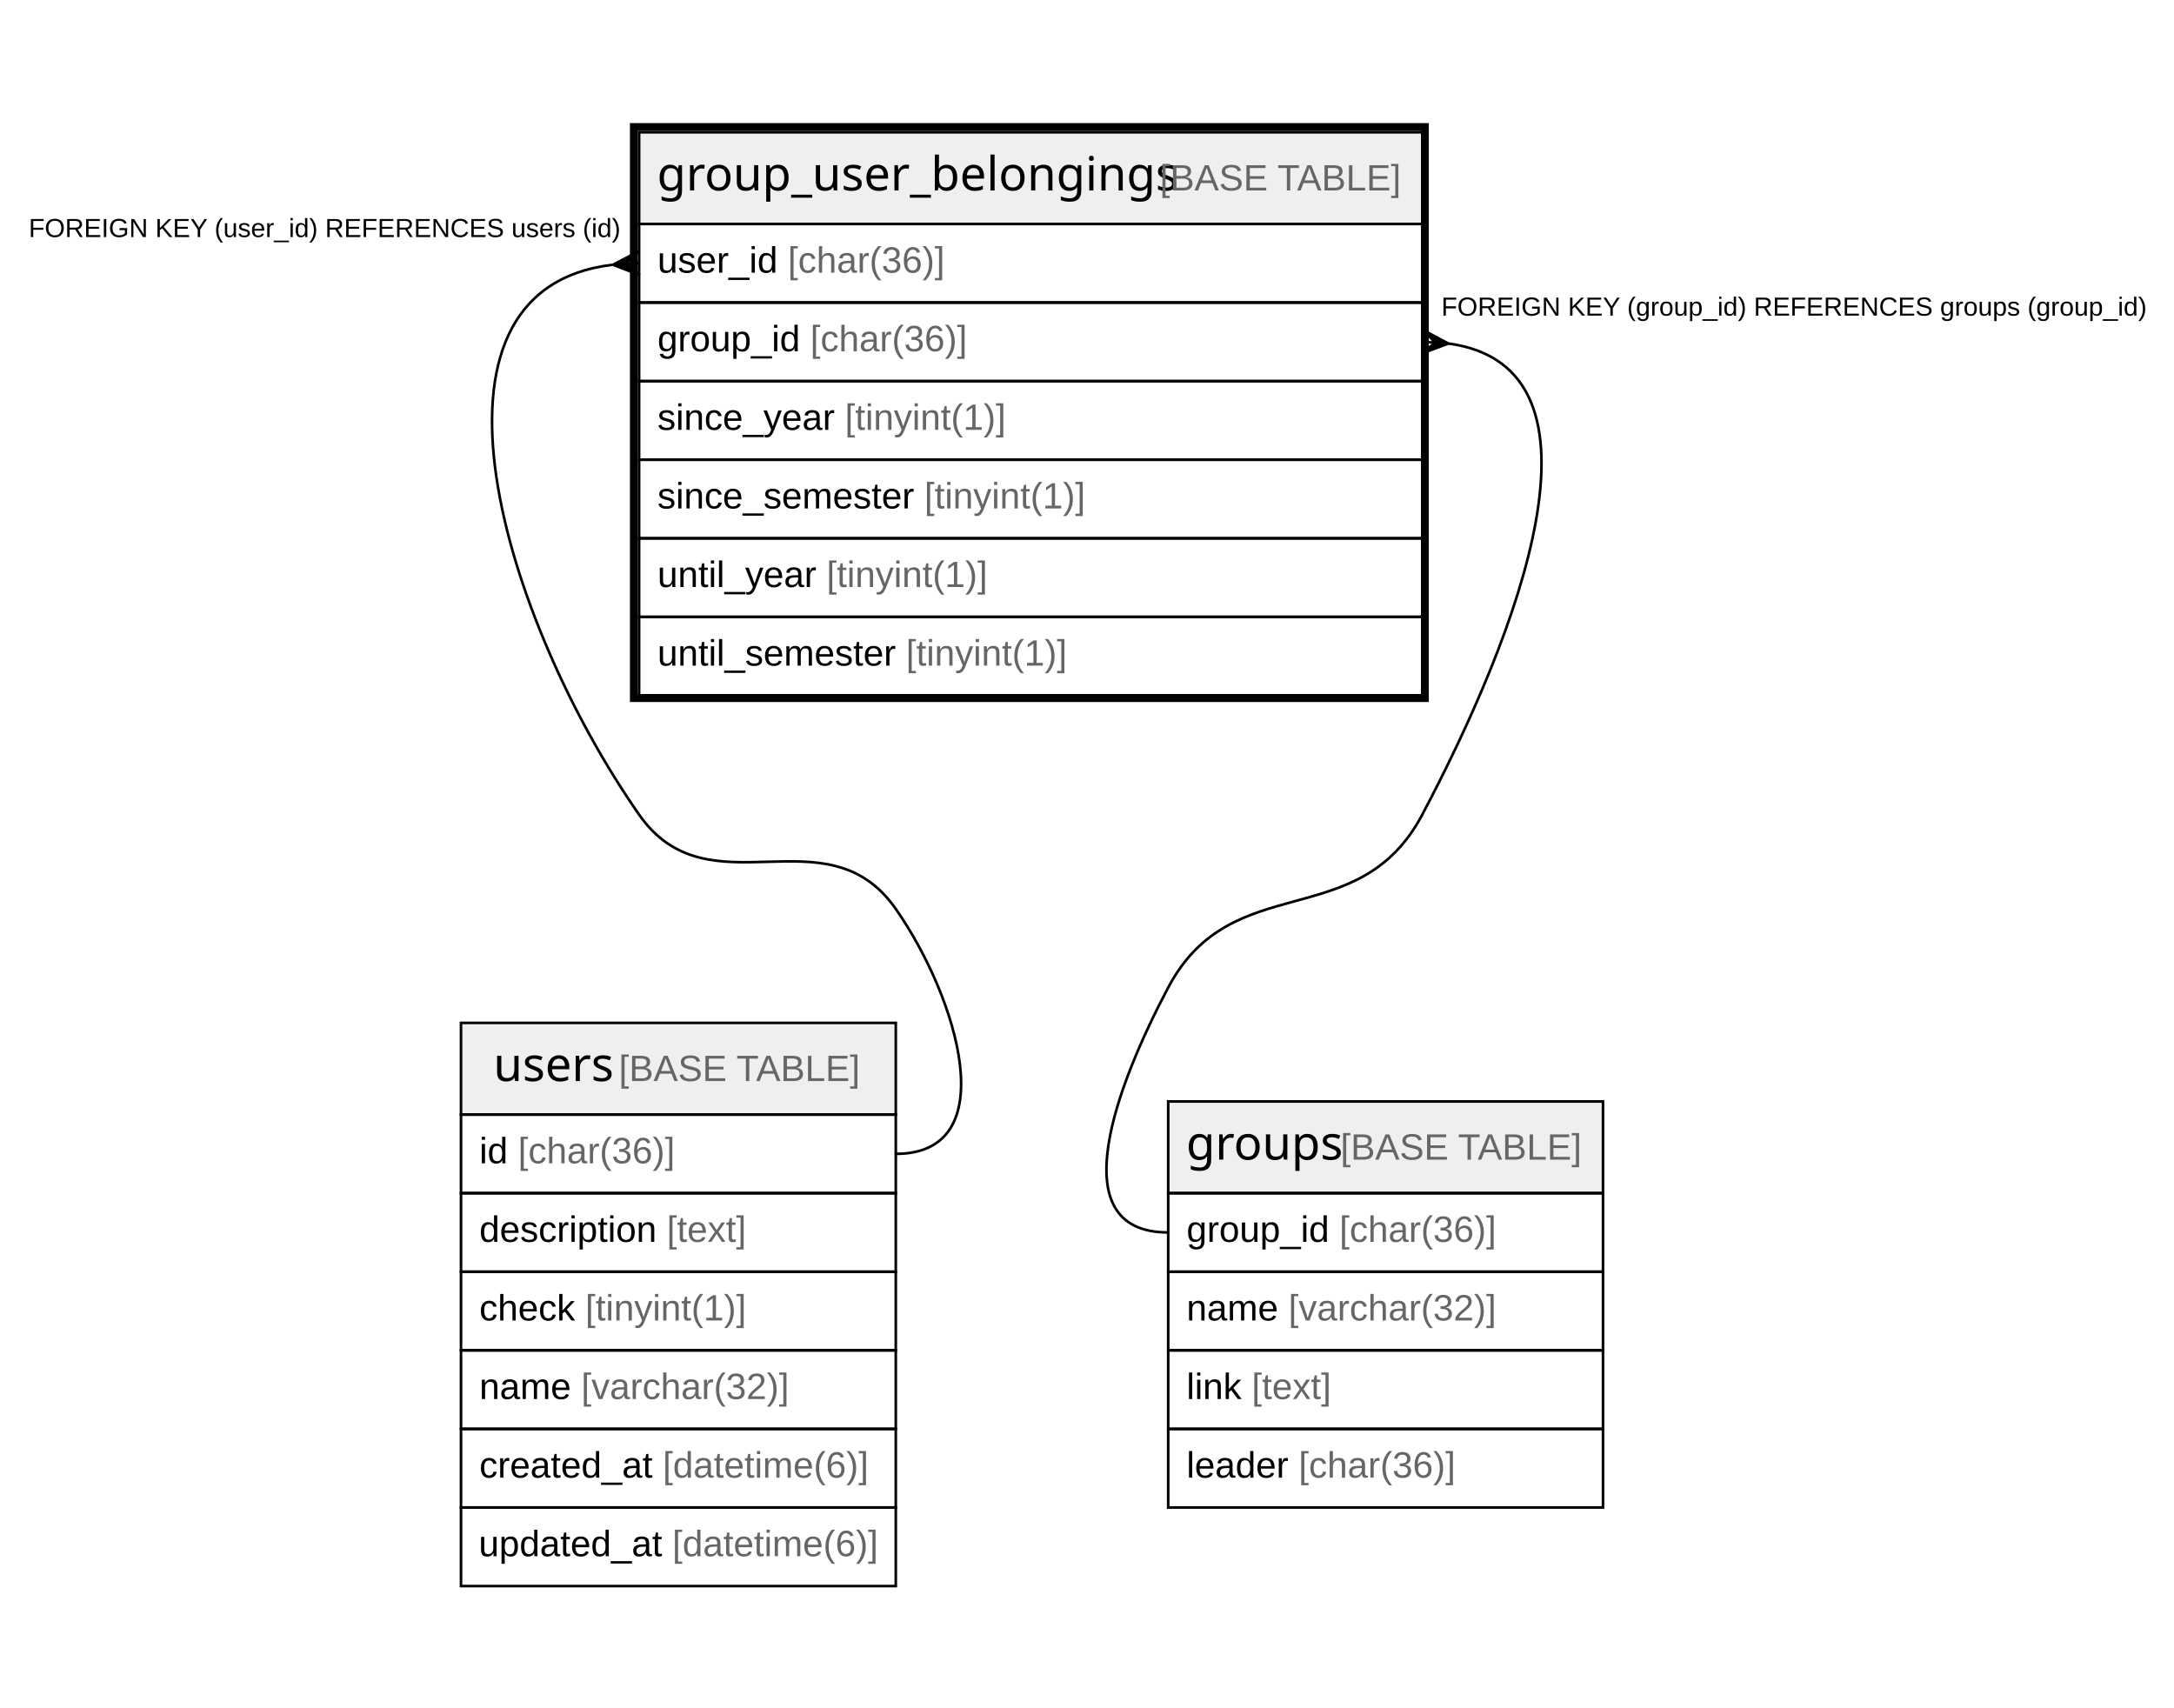
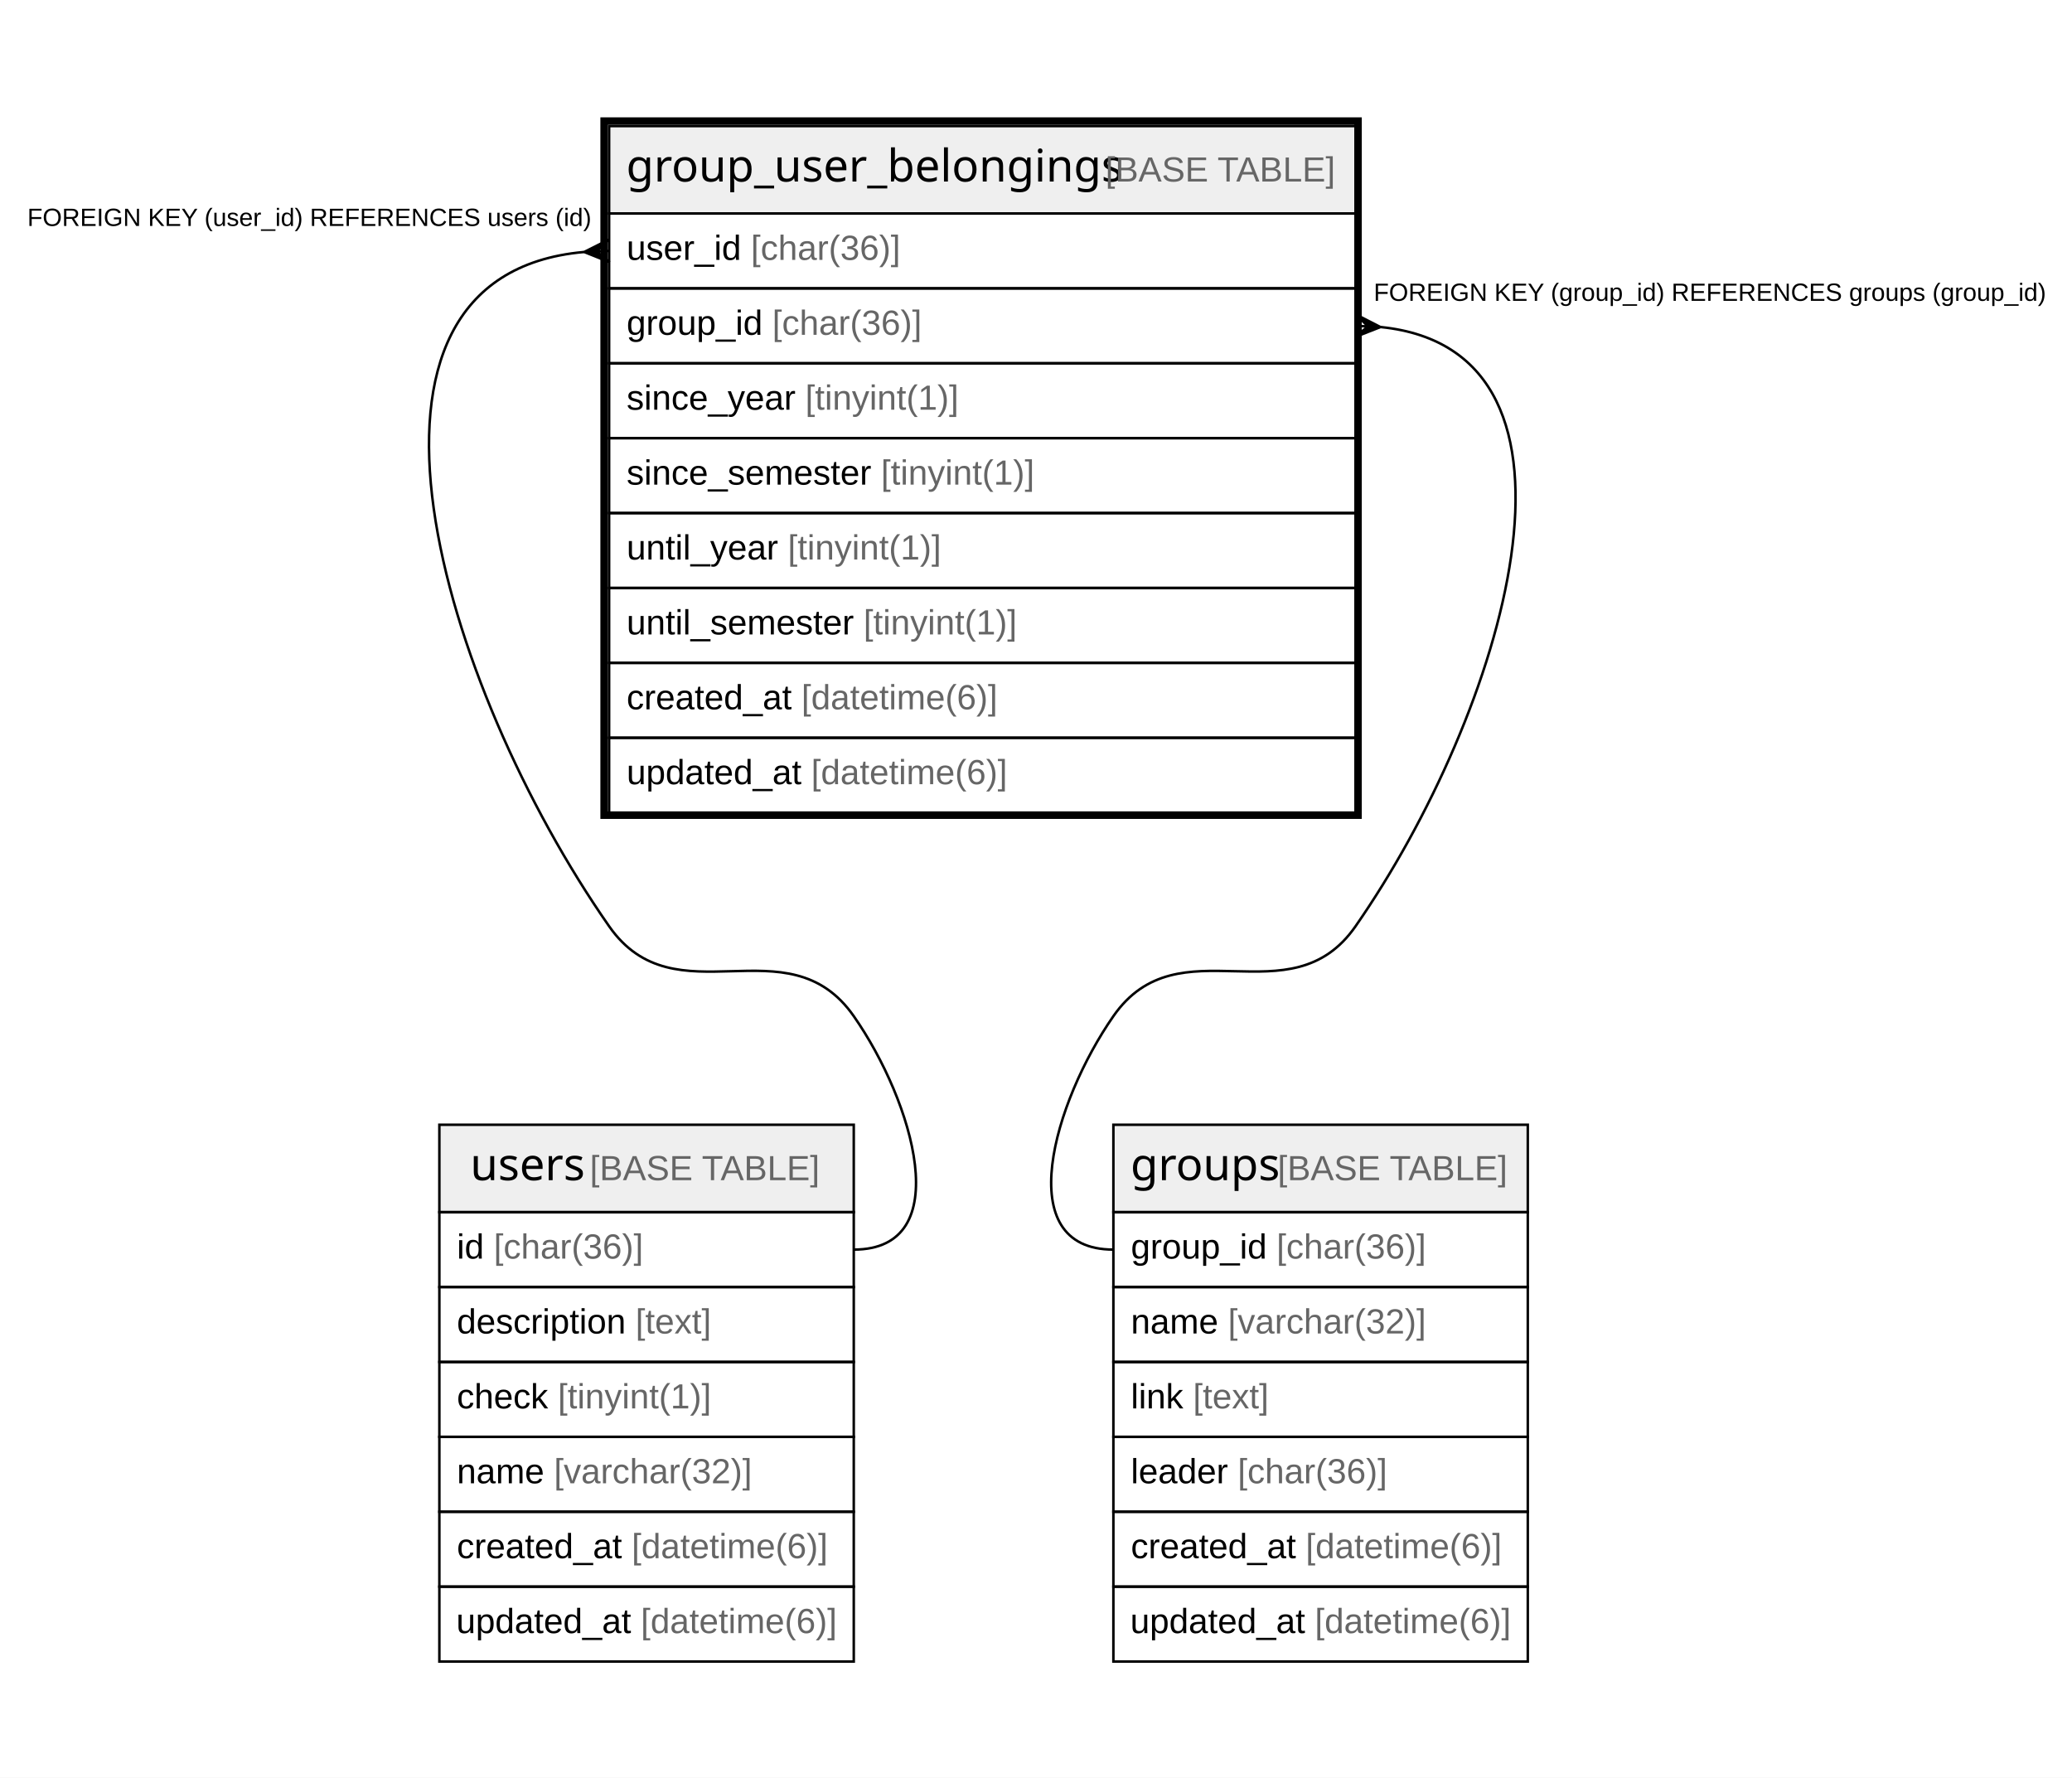
- <svg xmlns="http://www.w3.org/2000/svg" width="830pt" height="652pt" viewBox="0.00 0.00 830.00 652.00">
-   <g id="graph0" class="graph" transform="scale(1 1) rotate(0) translate(4 648)">
-     <polygon fill="#ffffff" stroke="transparent" points="-4,4 -4,-648 826,-648 826,4 -4,4" />
+ <svg xmlns="http://www.w3.org/2000/svg" width="830pt" height="712pt" viewBox="0.00 0.00 830.00 712.00">
+   <g id="graph0" class="graph" transform="scale(1 1) rotate(0) translate(4 708)">
+     <polygon fill="#ffffff" stroke="transparent" points="-4,4 -4,-708 826,-708 826,4 -4,4" />
    <g id="node1" class="node">
-       <polygon fill="#efefef" stroke="transparent" points="240,-562.5 240,-597.5 539,-597.5 539,-562.5 240,-562.5" />
-       <polygon fill="none" stroke="#000000" points="240,-562.5 240,-597.5 539,-597.5 539,-562.5 240,-562.5" />
-       <text text-anchor="start" x="246.84" y="-575.3" font-family="Arial Bold" font-size="18.00" fill="#000000">group_user_belongings</text>
-       <text text-anchor="start" x="434.906" y="-575.3" font-family="Arial" font-size="14.00" fill="#000000"> </text>
-       <text text-anchor="start" x="438.797" y="-575.3" font-family="Arial" font-size="14.00" fill="#666666">[BASE TABLE]</text>
+       <polygon fill="#efefef" stroke="transparent" points="240,-622.5 240,-657.5 539,-657.5 539,-622.5 240,-622.5" />
+       <polygon fill="none" stroke="#000000" points="240,-622.5 240,-657.5 539,-657.5 539,-622.5 240,-622.5" />
+       <text text-anchor="start" x="246.84" y="-635.3" font-family="Arial Bold" font-size="18.00" fill="#000000">group_user_belongings</text>
+       <text text-anchor="start" x="434.906" y="-635.3" font-family="Arial" font-size="14.00" fill="#000000"> </text>
+       <text text-anchor="start" x="438.797" y="-635.3" font-family="Arial" font-size="14.00" fill="#666666">[BASE TABLE]</text>
+       <polygon fill="none" stroke="#000000" points="240,-592.5 240,-622.5 539,-622.5 539,-592.5 240,-592.5" />
+       <text text-anchor="start" x="247" y="-603.9" font-family="Arial" font-size="14.00" fill="#000000">user_id </text>
+       <text text-anchor="start" x="296.788" y="-603.9" font-family="Arial" font-size="14.00" fill="#666666">[char(36)]</text>
+       <polygon fill="none" stroke="#000000" points="240,-562.5 240,-592.5 539,-592.5 539,-562.5 240,-562.5" />
+       <text text-anchor="start" x="247" y="-573.9" font-family="Arial" font-size="14.00" fill="#000000">group_id </text>
+       <text text-anchor="start" x="305.353" y="-573.9" font-family="Arial" font-size="14.00" fill="#666666">[char(36)]</text>
      <polygon fill="none" stroke="#000000" points="240,-532.5 240,-562.5 539,-562.5 539,-532.5 240,-532.5" />
-       <text text-anchor="start" x="247" y="-543.9" font-family="Arial" font-size="14.00" fill="#000000">user_id </text>
-       <text text-anchor="start" x="296.788" y="-543.9" font-family="Arial" font-size="14.00" fill="#666666">[char(36)]</text>
+       <text text-anchor="start" x="247" y="-543.9" font-family="Arial" font-size="14.00" fill="#000000">since_year </text>
+       <text text-anchor="start" x="318.571" y="-543.9" font-family="Arial" font-size="14.00" fill="#666666">[tinyint(1)]</text>
      <polygon fill="none" stroke="#000000" points="240,-502.5 240,-532.5 539,-532.5 539,-502.5 240,-502.5" />
-       <text text-anchor="start" x="247" y="-513.9" font-family="Arial" font-size="14.00" fill="#000000">group_id </text>
-       <text text-anchor="start" x="305.353" y="-513.9" font-family="Arial" font-size="14.00" fill="#666666">[char(36)]</text>
+       <text text-anchor="start" x="247" y="-513.9" font-family="Arial" font-size="14.00" fill="#000000">since_semester </text>
+       <text text-anchor="start" x="348.905" y="-513.9" font-family="Arial" font-size="14.00" fill="#666666">[tinyint(1)]</text>
      <polygon fill="none" stroke="#000000" points="240,-472.5 240,-502.5 539,-502.5 539,-472.5 240,-472.5" />
-       <text text-anchor="start" x="247" y="-483.9" font-family="Arial" font-size="14.00" fill="#000000">since_year </text>
-       <text text-anchor="start" x="318.571" y="-483.9" font-family="Arial" font-size="14.00" fill="#666666">[tinyint(1)]</text>
+       <text text-anchor="start" x="247" y="-483.9" font-family="Arial" font-size="14.00" fill="#000000">until_year </text>
+       <text text-anchor="start" x="311.568" y="-483.9" font-family="Arial" font-size="14.00" fill="#666666">[tinyint(1)]</text>
      <polygon fill="none" stroke="#000000" points="240,-442.5 240,-472.5 539,-472.5 539,-442.5 240,-442.5" />
-       <text text-anchor="start" x="247" y="-453.9" font-family="Arial" font-size="14.00" fill="#000000">since_semester </text>
-       <text text-anchor="start" x="348.905" y="-453.9" font-family="Arial" font-size="14.00" fill="#666666">[tinyint(1)]</text>
+       <text text-anchor="start" x="247" y="-453.9" font-family="Arial" font-size="14.00" fill="#000000">until_semester </text>
+       <text text-anchor="start" x="341.902" y="-453.9" font-family="Arial" font-size="14.00" fill="#666666">[tinyint(1)]</text>
      <polygon fill="none" stroke="#000000" points="240,-412.5 240,-442.5 539,-442.5 539,-412.5 240,-412.5" />
-       <text text-anchor="start" x="247" y="-423.9" font-family="Arial" font-size="14.00" fill="#000000">until_year </text>
-       <text text-anchor="start" x="311.568" y="-423.9" font-family="Arial" font-size="14.00" fill="#666666">[tinyint(1)]</text>
+       <text text-anchor="start" x="247" y="-423.9" font-family="Arial" font-size="14.00" fill="#000000">created_at </text>
+       <text text-anchor="start" x="317.028" y="-423.9" font-family="Arial" font-size="14.00" fill="#666666">[datetime(6)]</text>
      <polygon fill="none" stroke="#000000" points="240,-382.5 240,-412.5 539,-412.5 539,-382.5 240,-382.5" />
-       <text text-anchor="start" x="247" y="-393.9" font-family="Arial" font-size="14.00" fill="#000000">until_semester </text>
-       <text text-anchor="start" x="341.902" y="-393.9" font-family="Arial" font-size="14.00" fill="#666666">[tinyint(1)]</text>
-       <polygon fill="none" stroke="#000000" stroke-width="3" points="238,-381.5 238,-599.5 540,-599.5 540,-381.5 238,-381.5" />
+       <text text-anchor="start" x="247" y="-393.9" font-family="Arial" font-size="14.00" fill="#000000">updated_at </text>
+       <text text-anchor="start" x="320.933" y="-393.9" font-family="Arial" font-size="14.00" fill="#666666">[datetime(6)]</text>
+       <polygon fill="none" stroke="#000000" stroke-width="3" points="238,-381.5 238,-659.5 540,-659.5 540,-381.5 238,-381.5" />
    </g>
    <g id="node2" class="node">
      <polygon fill="#efefef" stroke="transparent" points="172,-222.5 172,-257.5 338,-257.5 338,-222.5 172,-222.5" />
      <polygon fill="none" stroke="#000000" points="172,-222.5 172,-257.5 338,-257.5 338,-222.5 172,-222.5" />
      <text text-anchor="start" x="184.371" y="-235.3" font-family="Arial Bold" font-size="18.00" fill="#000000">users</text>
      <text text-anchor="start" x="228.375" y="-235.3" font-family="Arial" font-size="14.00" fill="#000000"> </text>
      <text text-anchor="start" x="232.266" y="-235.3" font-family="Arial" font-size="14.00" fill="#666666">[BASE TABLE]</text>
      <polygon fill="none" stroke="#000000" points="172,-192.5 172,-222.5 338,-222.5 338,-192.5 172,-192.5" />
      <text text-anchor="start" x="179" y="-203.9" font-family="Arial" font-size="14.00" fill="#000000">id </text>
      <text text-anchor="start" x="193.78" y="-203.9" font-family="Arial" font-size="14.00" fill="#666666">[char(36)]</text>
      <polygon fill="none" stroke="#000000" points="172,-162.5 172,-192.5 338,-192.5 338,-162.5 172,-162.5" />
      <text text-anchor="start" x="179" y="-173.9" font-family="Arial" font-size="14.00" fill="#000000">description </text>
      <text text-anchor="start" x="250.568" y="-173.9" font-family="Arial" font-size="14.00" fill="#666666">[text]</text>
      <polygon fill="none" stroke="#000000" points="172,-132.5 172,-162.5 338,-162.5 338,-132.5 172,-132.5" />
      <text text-anchor="start" x="179" y="-143.9" font-family="Arial" font-size="14.00" fill="#000000">check </text>
      <text text-anchor="start" x="219.456" y="-143.9" font-family="Arial" font-size="14.00" fill="#666666">[tinyint(1)]</text>
      <polygon fill="none" stroke="#000000" points="172,-102.5 172,-132.5 338,-132.5 338,-102.5 172,-102.5" />
      <text text-anchor="start" x="179" y="-113.9" font-family="Arial" font-size="14.00" fill="#000000">name </text>
      <text text-anchor="start" x="217.899" y="-113.9" font-family="Arial" font-size="14.00" fill="#666666">[varchar(32)]</text>
      <polygon fill="none" stroke="#000000" points="172,-72.5 172,-102.5 338,-102.5 338,-72.5 172,-72.5" />
      <text text-anchor="start" x="179" y="-83.9" font-family="Arial" font-size="14.00" fill="#000000">created_at </text>
      <text text-anchor="start" x="249.028" y="-83.9" font-family="Arial" font-size="14.00" fill="#666666">[datetime(6)]</text>
      <polygon fill="none" stroke="#000000" points="172,-42.5 172,-72.5 338,-72.5 338,-42.5 172,-42.5" />
      <text text-anchor="start" x="178.752" y="-53.9" font-family="Arial" font-size="14.00" fill="#000000">updated_at </text>
      <text text-anchor="start" x="252.684" y="-53.9" font-family="Arial" font-size="14.00" fill="#666666">[datetime(6)]</text>
    </g>
    <g id="edge1" class="edge">
-       <path fill="none" stroke="#000000" d="M229.641,-546.899C149.591,-537.135 188.545,-410.719 240,-337 266.558,-298.951 311.442,-339.049 338,-301 361.785,-266.924 379.556,-207.5 338,-207.5" />
-       <polygon fill="#000000" stroke="#000000" points="230.017,-546.921 239.739,-551.992 235.008,-547.21 240,-547.5 240,-547.5 240,-547.5 235.008,-547.21 240.261,-543.008 230.017,-546.921 230.017,-546.921" />
-       <text text-anchor="start" x="6.945" y="-557.5" font-family="Arial" font-size="10.00" fill="#000000">FOREIGN KEY (user_id) REFERENCES users (id)</text>
+       <path fill="none" stroke="#000000" d="M229.872,-607.063C122.805,-597.49 173.206,-432.695 240,-337 266.558,-298.951 311.442,-339.049 338,-301 361.785,-266.924 379.556,-207.5 338,-207.5" />
+       <polygon fill="#000000" stroke="#000000" points="230.009,-607.069 239.806,-611.996 235.005,-607.285 240,-607.5 240,-607.5 240,-607.5 235.005,-607.285 240.194,-603.004 230.009,-607.069 230.009,-607.069" />
+       <text text-anchor="start" x="6.945" y="-617.5" font-family="Arial" font-size="10.00" fill="#000000">FOREIGN KEY (user_id) REFERENCES users (id)</text>
    </g>
    <g id="node3" class="node">
-       <polygon fill="#efefef" stroke="transparent" points="442,-192.5 442,-227.5 608,-227.5 608,-192.5 442,-192.5" />
-       <polygon fill="none" stroke="#000000" points="442,-192.5 442,-227.5 608,-227.5 608,-192.5 442,-192.5" />
-       <text text-anchor="start" x="448.865" y="-205.3" font-family="Arial Bold" font-size="18.00" fill="#000000">groups</text>
-       <text text-anchor="start" x="503.882" y="-205.3" font-family="Arial" font-size="14.00" fill="#000000"> </text>
-       <text text-anchor="start" x="507.772" y="-205.3" font-family="Arial" font-size="14.00" fill="#666666">[BASE TABLE]</text>
+       <polygon fill="#efefef" stroke="transparent" points="442,-222.5 442,-257.5 608,-257.5 608,-222.5 442,-222.5" />
+       <polygon fill="none" stroke="#000000" points="442,-222.5 442,-257.5 608,-257.5 608,-222.5 442,-222.5" />
+       <text text-anchor="start" x="448.865" y="-235.3" font-family="Arial Bold" font-size="18.00" fill="#000000">groups</text>
+       <text text-anchor="start" x="503.882" y="-235.3" font-family="Arial" font-size="14.00" fill="#000000"> </text>
+       <text text-anchor="start" x="507.772" y="-235.3" font-family="Arial" font-size="14.00" fill="#666666">[BASE TABLE]</text>
+       <polygon fill="none" stroke="#000000" points="442,-192.5 442,-222.5 608,-222.5 608,-192.5 442,-192.5" />
+       <text text-anchor="start" x="449" y="-203.9" font-family="Arial" font-size="14.00" fill="#000000">group_id </text>
+       <text text-anchor="start" x="507.353" y="-203.9" font-family="Arial" font-size="14.00" fill="#666666">[char(36)]</text>
      <polygon fill="none" stroke="#000000" points="442,-162.5 442,-192.5 608,-192.5 608,-162.5 442,-162.5" />
-       <text text-anchor="start" x="449" y="-173.9" font-family="Arial" font-size="14.00" fill="#000000">group_id </text>
-       <text text-anchor="start" x="507.353" y="-173.9" font-family="Arial" font-size="14.00" fill="#666666">[char(36)]</text>
+       <text text-anchor="start" x="449" y="-173.9" font-family="Arial" font-size="14.00" fill="#000000">name </text>
+       <text text-anchor="start" x="487.899" y="-173.9" font-family="Arial" font-size="14.00" fill="#666666">[varchar(32)]</text>
      <polygon fill="none" stroke="#000000" points="442,-132.5 442,-162.5 608,-162.5 608,-132.5 442,-132.5" />
-       <text text-anchor="start" x="449" y="-143.9" font-family="Arial" font-size="14.00" fill="#000000">name </text>
-       <text text-anchor="start" x="487.899" y="-143.9" font-family="Arial" font-size="14.00" fill="#666666">[varchar(32)]</text>
+       <text text-anchor="start" x="449" y="-143.9" font-family="Arial" font-size="14.00" fill="#000000">link </text>
+       <text text-anchor="start" x="473.886" y="-143.9" font-family="Arial" font-size="14.00" fill="#666666">[text]</text>
      <polygon fill="none" stroke="#000000" points="442,-102.5 442,-132.5 608,-132.5 608,-102.5 442,-102.5" />
-       <text text-anchor="start" x="449" y="-113.9" font-family="Arial" font-size="14.00" fill="#000000">link </text>
-       <text text-anchor="start" x="473.886" y="-113.9" font-family="Arial" font-size="14.00" fill="#666666">[text]</text>
+       <text text-anchor="start" x="449" y="-113.9" font-family="Arial" font-size="14.00" fill="#000000">leader </text>
+       <text text-anchor="start" x="491.788" y="-113.9" font-family="Arial" font-size="14.00" fill="#666666">[char(36)]</text>
      <polygon fill="none" stroke="#000000" points="442,-72.5 442,-102.5 608,-102.5 608,-72.5 442,-72.5" />
-       <text text-anchor="start" x="449" y="-83.9" font-family="Arial" font-size="14.00" fill="#000000">leader </text>
-       <text text-anchor="start" x="491.788" y="-83.9" font-family="Arial" font-size="14.00" fill="#666666">[char(36)]</text>
+       <text text-anchor="start" x="449" y="-83.9" font-family="Arial" font-size="14.00" fill="#000000">created_at </text>
+       <text text-anchor="start" x="519.028" y="-83.9" font-family="Arial" font-size="14.00" fill="#666666">[datetime(6)]</text>
+       <polygon fill="none" stroke="#000000" points="442,-42.5 442,-72.5 608,-72.5 608,-42.5 442,-42.5" />
+       <text text-anchor="start" x="448.752" y="-53.9" font-family="Arial" font-size="14.00" fill="#000000">updated_at </text>
+       <text text-anchor="start" x="522.684" y="-53.9" font-family="Arial" font-size="14.00" fill="#666666">[datetime(6)]</text>
    </g>
    <g id="edge2" class="edge">
-       <path fill="none" stroke="#000000" d="M549.079,-516.85C615.396,-507.732 574.833,-404.723 539,-337 514.613,-290.91 466.387,-317.09 442,-271 422.565,-234.269 400.444,-177.5 442,-177.5" />
-       <polygon fill="#000000" stroke="#000000" points="548.979,-516.856 538.71,-513.009 543.99,-517.178 539,-517.5 539,-517.5 539,-517.5 543.99,-517.178 539.29,-521.991 548.979,-516.856 548.979,-516.856" />
-       <text text-anchor="start" x="546.265" y="-527.5" font-family="Arial" font-size="10.00" fill="#000000">FOREIGN KEY (group_id) REFERENCES groups (group_id)</text>
+       <path fill="none" stroke="#000000" d="M549.147,-577.003C642.827,-567.428 598.006,-421.838 539,-337 512.743,-299.249 468.257,-338.751 442,-301 418.272,-266.885 400.444,-207.5 442,-207.5" />
+       <polygon fill="#000000" stroke="#000000" points="548.988,-577.01 538.78,-573.005 543.994,-577.255 539,-577.5 539,-577.5 539,-577.5 543.994,-577.255 539.22,-581.995 548.988,-577.01 548.988,-577.01" />
+       <text text-anchor="start" x="546.265" y="-587.5" font-family="Arial" font-size="10.00" fill="#000000">FOREIGN KEY (group_id) REFERENCES groups (group_id)</text>
    </g>
  </g>
</svg>
